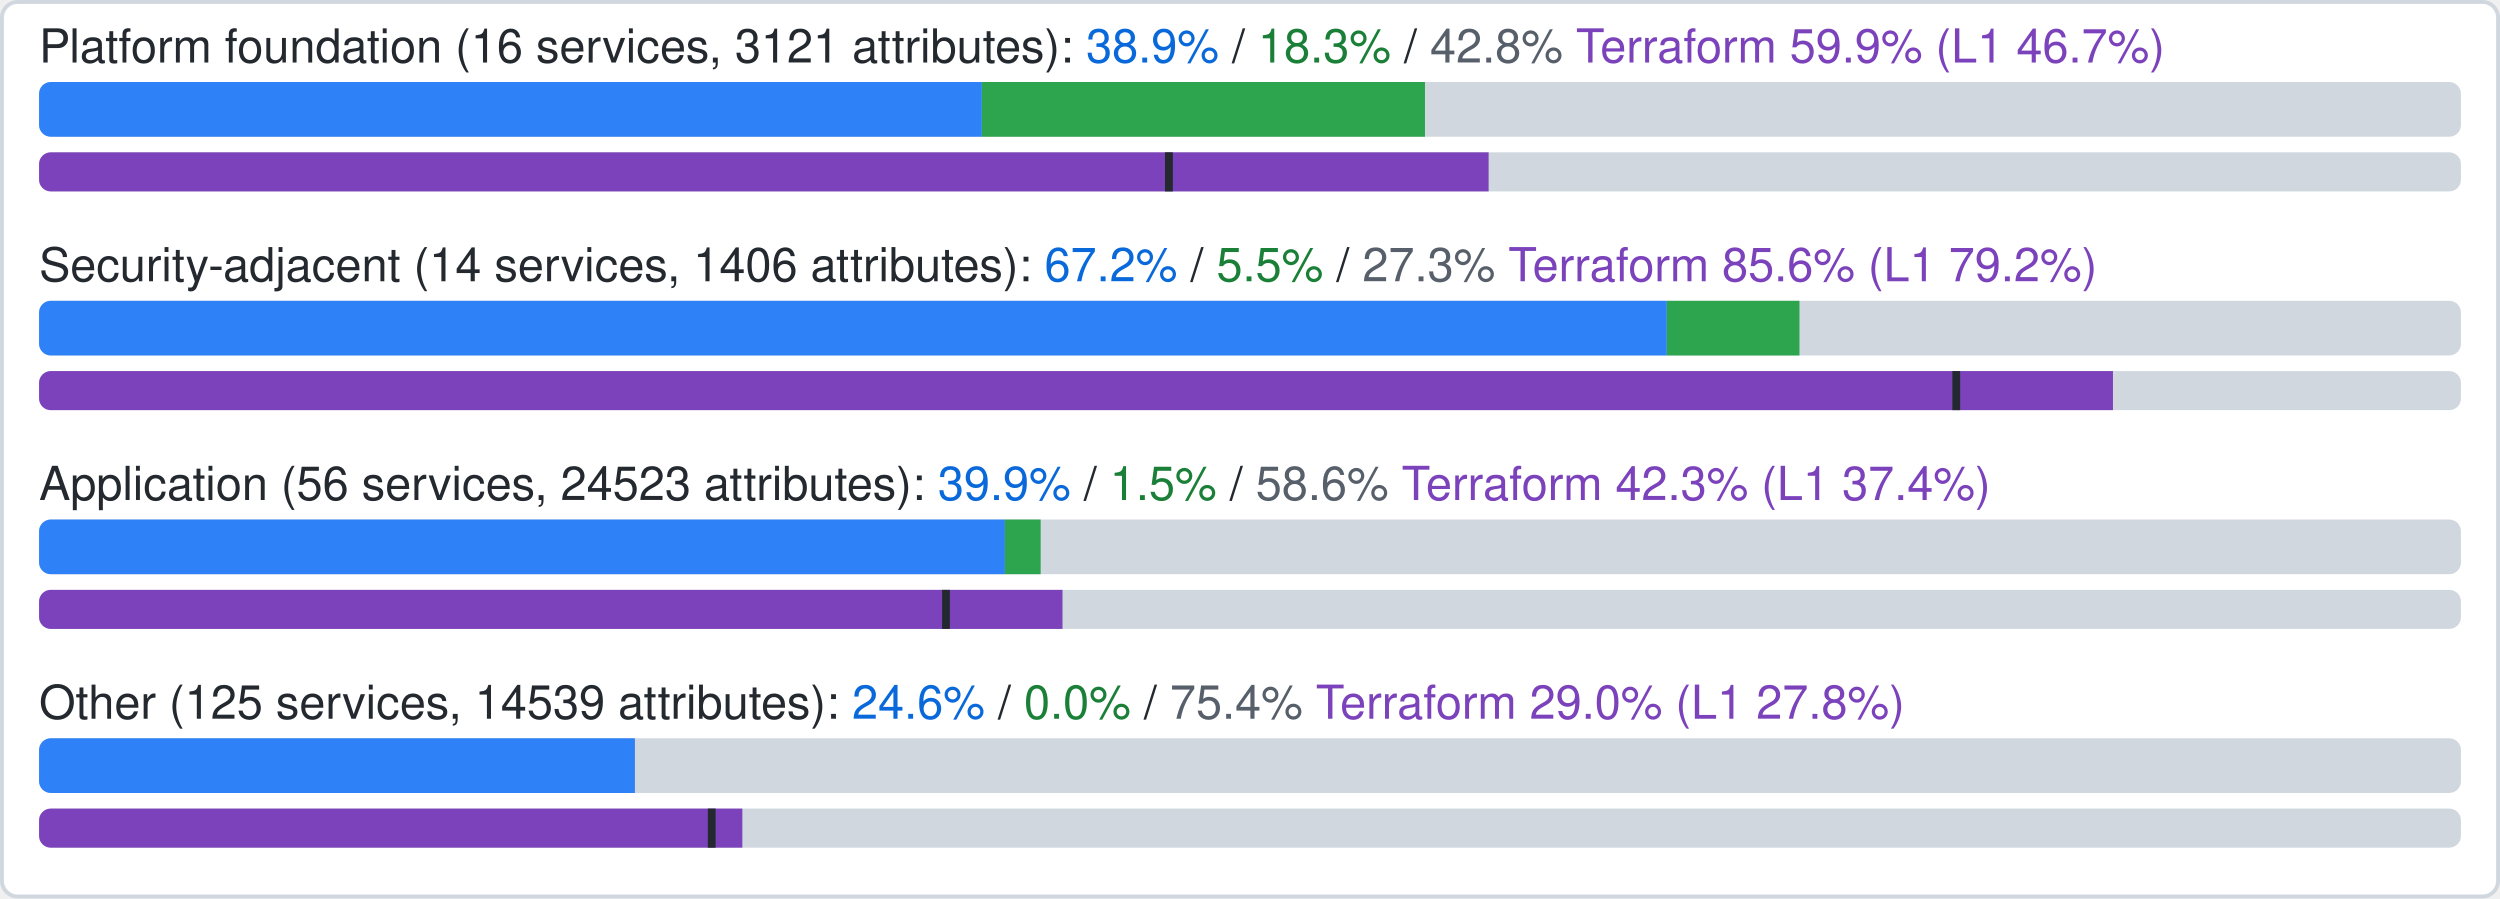
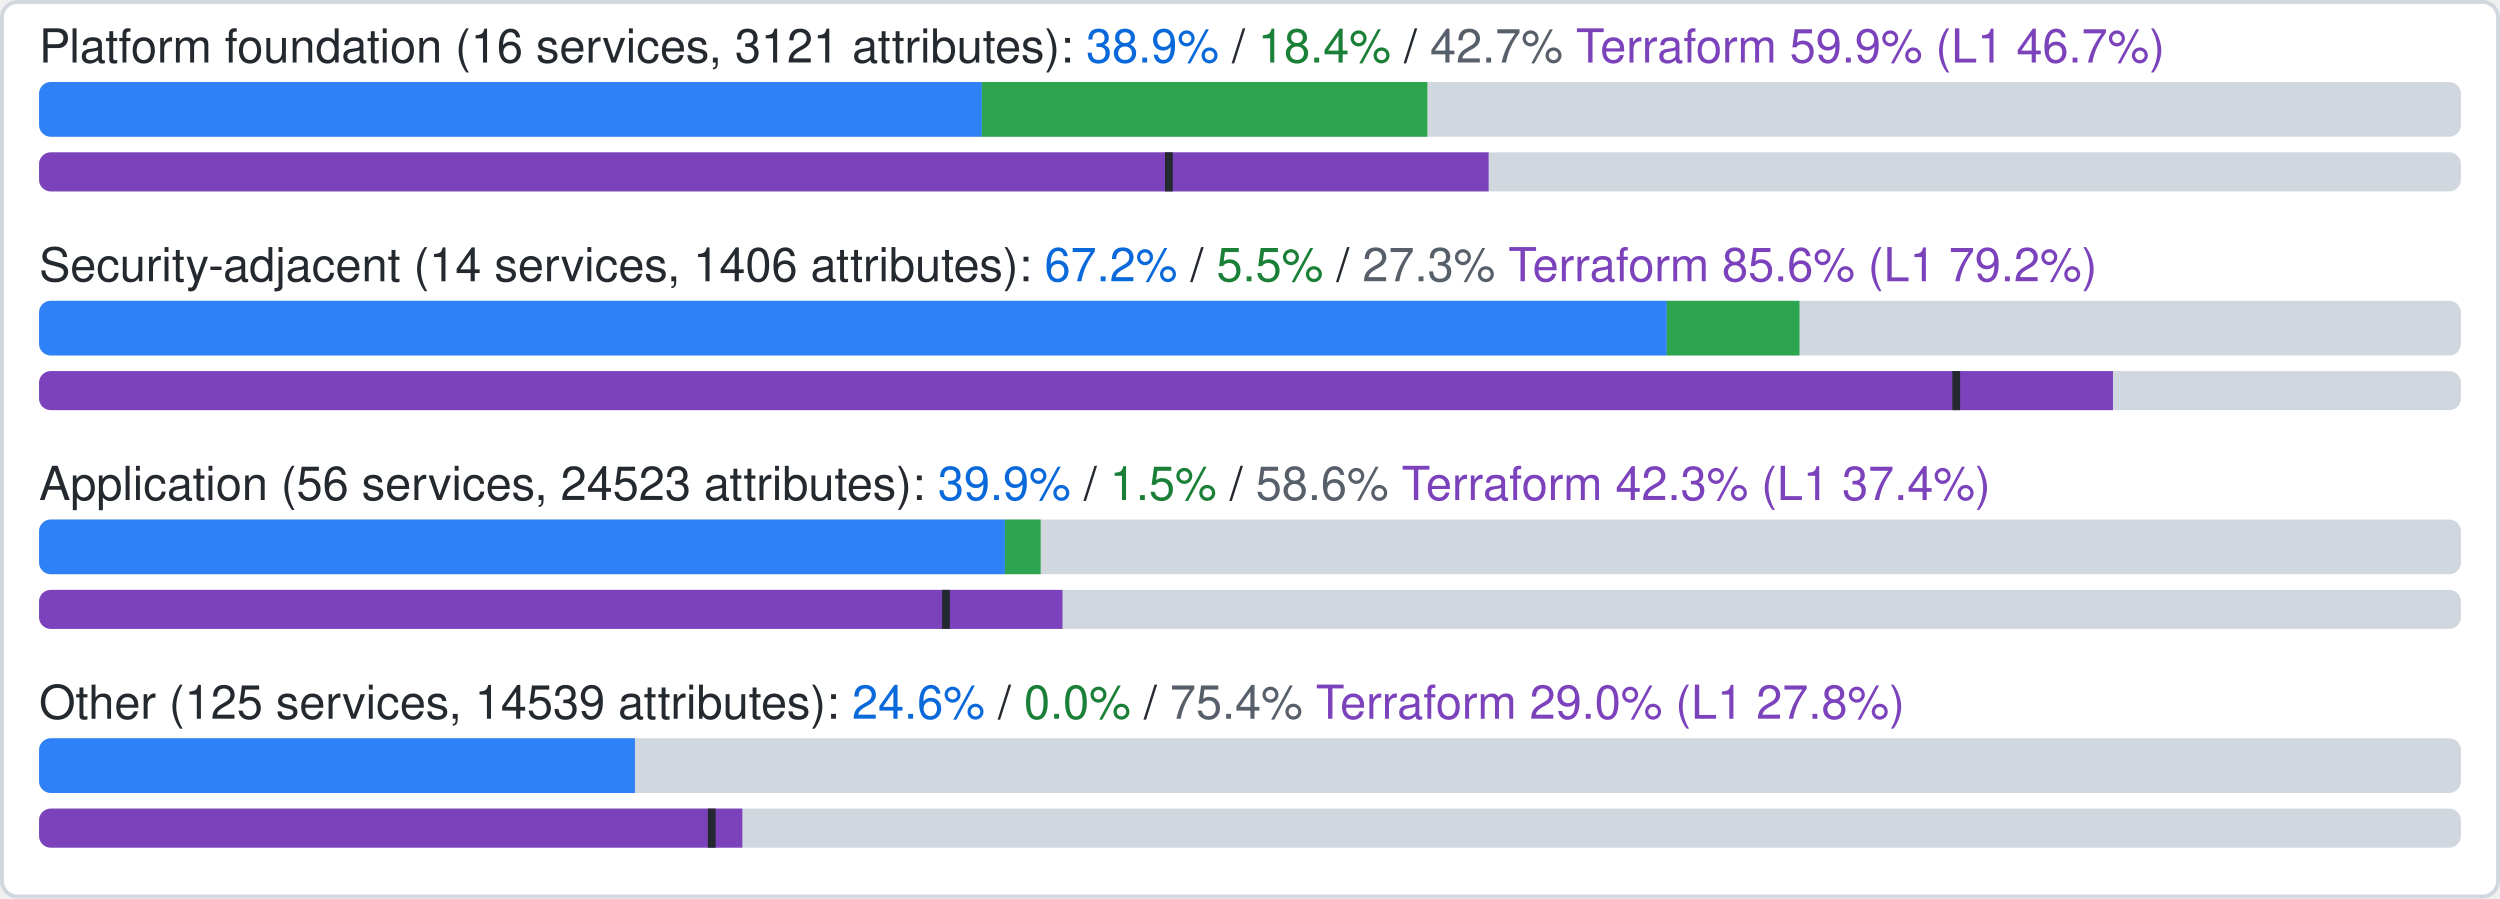
- <svg xmlns="http://www.w3.org/2000/svg" width="640" height="230" viewBox="0 0 640 230" role="img" aria-label="Coverage by category: Platform foundation official 38.9%, ours beyond official 18.3%, uncovered 42.8%, Terraform google-beta 59.9% (L1 46.7%), an estimate; Security-adjacent official 67.2%, ours beyond official 5.5%, uncovered 27.3%, Terraform google-beta 85.6% (L1 79.2%), an estimate; Application official 39.9%, ours beyond official 1.5%, uncovered 58.6%, Terraform google-beta 42.3% (L1 37.4%), an estimate; Other official 24.6%, ours beyond official 0.0%, uncovered 75.4%, Terraform google-beta 29.0% (L1 27.8%), an estimate;">
+ <svg xmlns="http://www.w3.org/2000/svg" width="640" height="230" viewBox="0 0 640 230" role="img" aria-label="Coverage by category: Platform foundation official 38.9%, ours beyond official 18.4%, uncovered 42.7%, Terraform google-beta 59.9% (L1 46.7%), an estimate; Security-adjacent official 67.2%, ours beyond official 5.5%, uncovered 27.3%, Terraform google-beta 85.6% (L1 79.2%), an estimate; Application official 39.9%, ours beyond official 1.5%, uncovered 58.6%, Terraform google-beta 42.3% (L1 37.4%), an estimate; Other official 24.6%, ours beyond official 0.0%, uncovered 75.4%, Terraform google-beta 29.0% (L1 27.8%), an estimate;">
  <rect x="0.5" y="0.5" width="639" height="229" rx="4" fill="#ffffff" stroke="#d0d7de" />
  <clipPath id="c0">
    <rect x="10" y="21" width="620" height="14" rx="3" />
  </clipPath>
-   <text x="10" y="16" font-family="-apple-system,BlinkMacSystemFont,Segoe UI,Helvetica,Arial,sans-serif" font-size="12" fill="#24292f">Platform foundation (16 services, 3121 attributes): <tspan fill="#0969da">38.9%</tspan> / <tspan fill="#1a7f37">18.3%</tspan> / <tspan fill="#57606a">42.8%</tspan>
+   <text x="10" y="16" font-family="-apple-system,BlinkMacSystemFont,Segoe UI,Helvetica,Arial,sans-serif" font-size="12" fill="#24292f">Platform foundation (16 services, 3121 attributes): <tspan fill="#0969da">38.9%</tspan> / <tspan fill="#1a7f37">18.4%</tspan> / <tspan fill="#57606a">42.7%</tspan>
    <tspan fill="#7b42bc">Terraform 59.9% (L1 46.7%)</tspan>
  </text>
  <clipPath id="t0">
    <rect x="10" y="39" width="620" height="10" rx="3" />
  </clipPath>
  <g clip-path="url(#t0)">
    <rect x="10" y="39" width="620" height="10" fill="#d0d7de" />
    <rect x="10" y="39" width="371.09" height="10" fill="#7b42bc" />
    <rect x="298.24" y="39" width="2" height="10" fill="#24292f" />
  </g>
  <g clip-path="url(#c0)">
    <rect x="10" y="21" width="620" height="14" fill="#d0d7de" />
    <rect x="10" y="21" width="241.36" height="14" fill="#2f81f7" />
-     <rect x="251.36" y="21" width="113.43" height="14" fill="#2da44e" />
+     <rect x="251.36" y="21" width="114.03" height="14" fill="#2da44e" />
  </g>
  <clipPath id="c1">
    <rect x="10" y="77" width="620" height="14" rx="3" />
  </clipPath>
  <text x="10" y="72" font-family="-apple-system,BlinkMacSystemFont,Segoe UI,Helvetica,Arial,sans-serif" font-size="12" fill="#24292f">Security-adjacent (14 services, 1406 attributes): <tspan fill="#0969da">67.2%</tspan> / <tspan fill="#1a7f37">5.5%</tspan> / <tspan fill="#57606a">27.3%</tspan>
    <tspan fill="#7b42bc">Terraform 85.6% (L1 79.2%)</tspan>
  </text>
  <clipPath id="t1">
    <rect x="10" y="95" width="620" height="10" rx="3" />
  </clipPath>
  <g clip-path="url(#t1)">
    <rect x="10" y="95" width="620" height="10" fill="#d0d7de" />
    <rect x="10" y="95" width="530.92" height="10" fill="#7b42bc" />
    <rect x="499.80" y="95" width="2" height="10" fill="#24292f" />
  </g>
  <g clip-path="url(#c1)">
    <rect x="10" y="77" width="620" height="14" fill="#d0d7de" />
    <rect x="10" y="77" width="416.71" height="14" fill="#2f81f7" />
    <rect x="426.71" y="77" width="33.95" height="14" fill="#2da44e" />
  </g>
  <clipPath id="c2">
    <rect x="10" y="133" width="620" height="14" rx="3" />
  </clipPath>
  <text x="10" y="128" font-family="-apple-system,BlinkMacSystemFont,Segoe UI,Helvetica,Arial,sans-serif" font-size="12" fill="#24292f">Application (56 services, 24523 attributes): <tspan fill="#0969da">39.9%</tspan> / <tspan fill="#1a7f37">1.5%</tspan> / <tspan fill="#57606a">58.6%</tspan>
    <tspan fill="#7b42bc">Terraform 42.3% (L1 37.4%)</tspan>
  </text>
  <clipPath id="t2">
    <rect x="10" y="151" width="620" height="10" rx="3" />
  </clipPath>
  <g clip-path="url(#t2)">
    <rect x="10" y="151" width="620" height="10" fill="#d0d7de" />
    <rect x="10" y="151" width="262.00" height="10" fill="#7b42bc" />
    <rect x="241.17" y="151" width="2" height="10" fill="#24292f" />
  </g>
  <g clip-path="url(#c2)">
    <rect x="10" y="133" width="620" height="14" fill="#d0d7de" />
    <rect x="10" y="133" width="247.26" height="14" fill="#2f81f7" />
    <rect x="257.26" y="133" width="9.15" height="14" fill="#2da44e" />
  </g>
  <clipPath id="c3">
    <rect x="10" y="189" width="620" height="14" rx="3" />
  </clipPath>
  <text x="10" y="184" font-family="-apple-system,BlinkMacSystemFont,Segoe UI,Helvetica,Arial,sans-serif" font-size="12" fill="#24292f">Other (125 services, 14539 attributes): <tspan fill="#0969da">24.6%</tspan> / <tspan fill="#1a7f37">0.0%</tspan> / <tspan fill="#57606a">75.4%</tspan>
    <tspan fill="#7b42bc">Terraform 29.0% (L1 27.8%)</tspan>
  </text>
  <clipPath id="t3">
    <rect x="10" y="207" width="620" height="10" rx="3" />
  </clipPath>
  <g clip-path="url(#t3)">
    <rect x="10" y="207" width="620" height="10" fill="#d0d7de" />
    <rect x="10" y="207" width="180.04" height="10" fill="#7b42bc" />
    <rect x="181.20" y="207" width="2" height="10" fill="#24292f" />
  </g>
  <g clip-path="url(#c3)">
    <rect x="10" y="189" width="620" height="14" fill="#d0d7de" />
    <rect x="10" y="189" width="152.54" height="14" fill="#2f81f7" />
  </g>
</svg>
